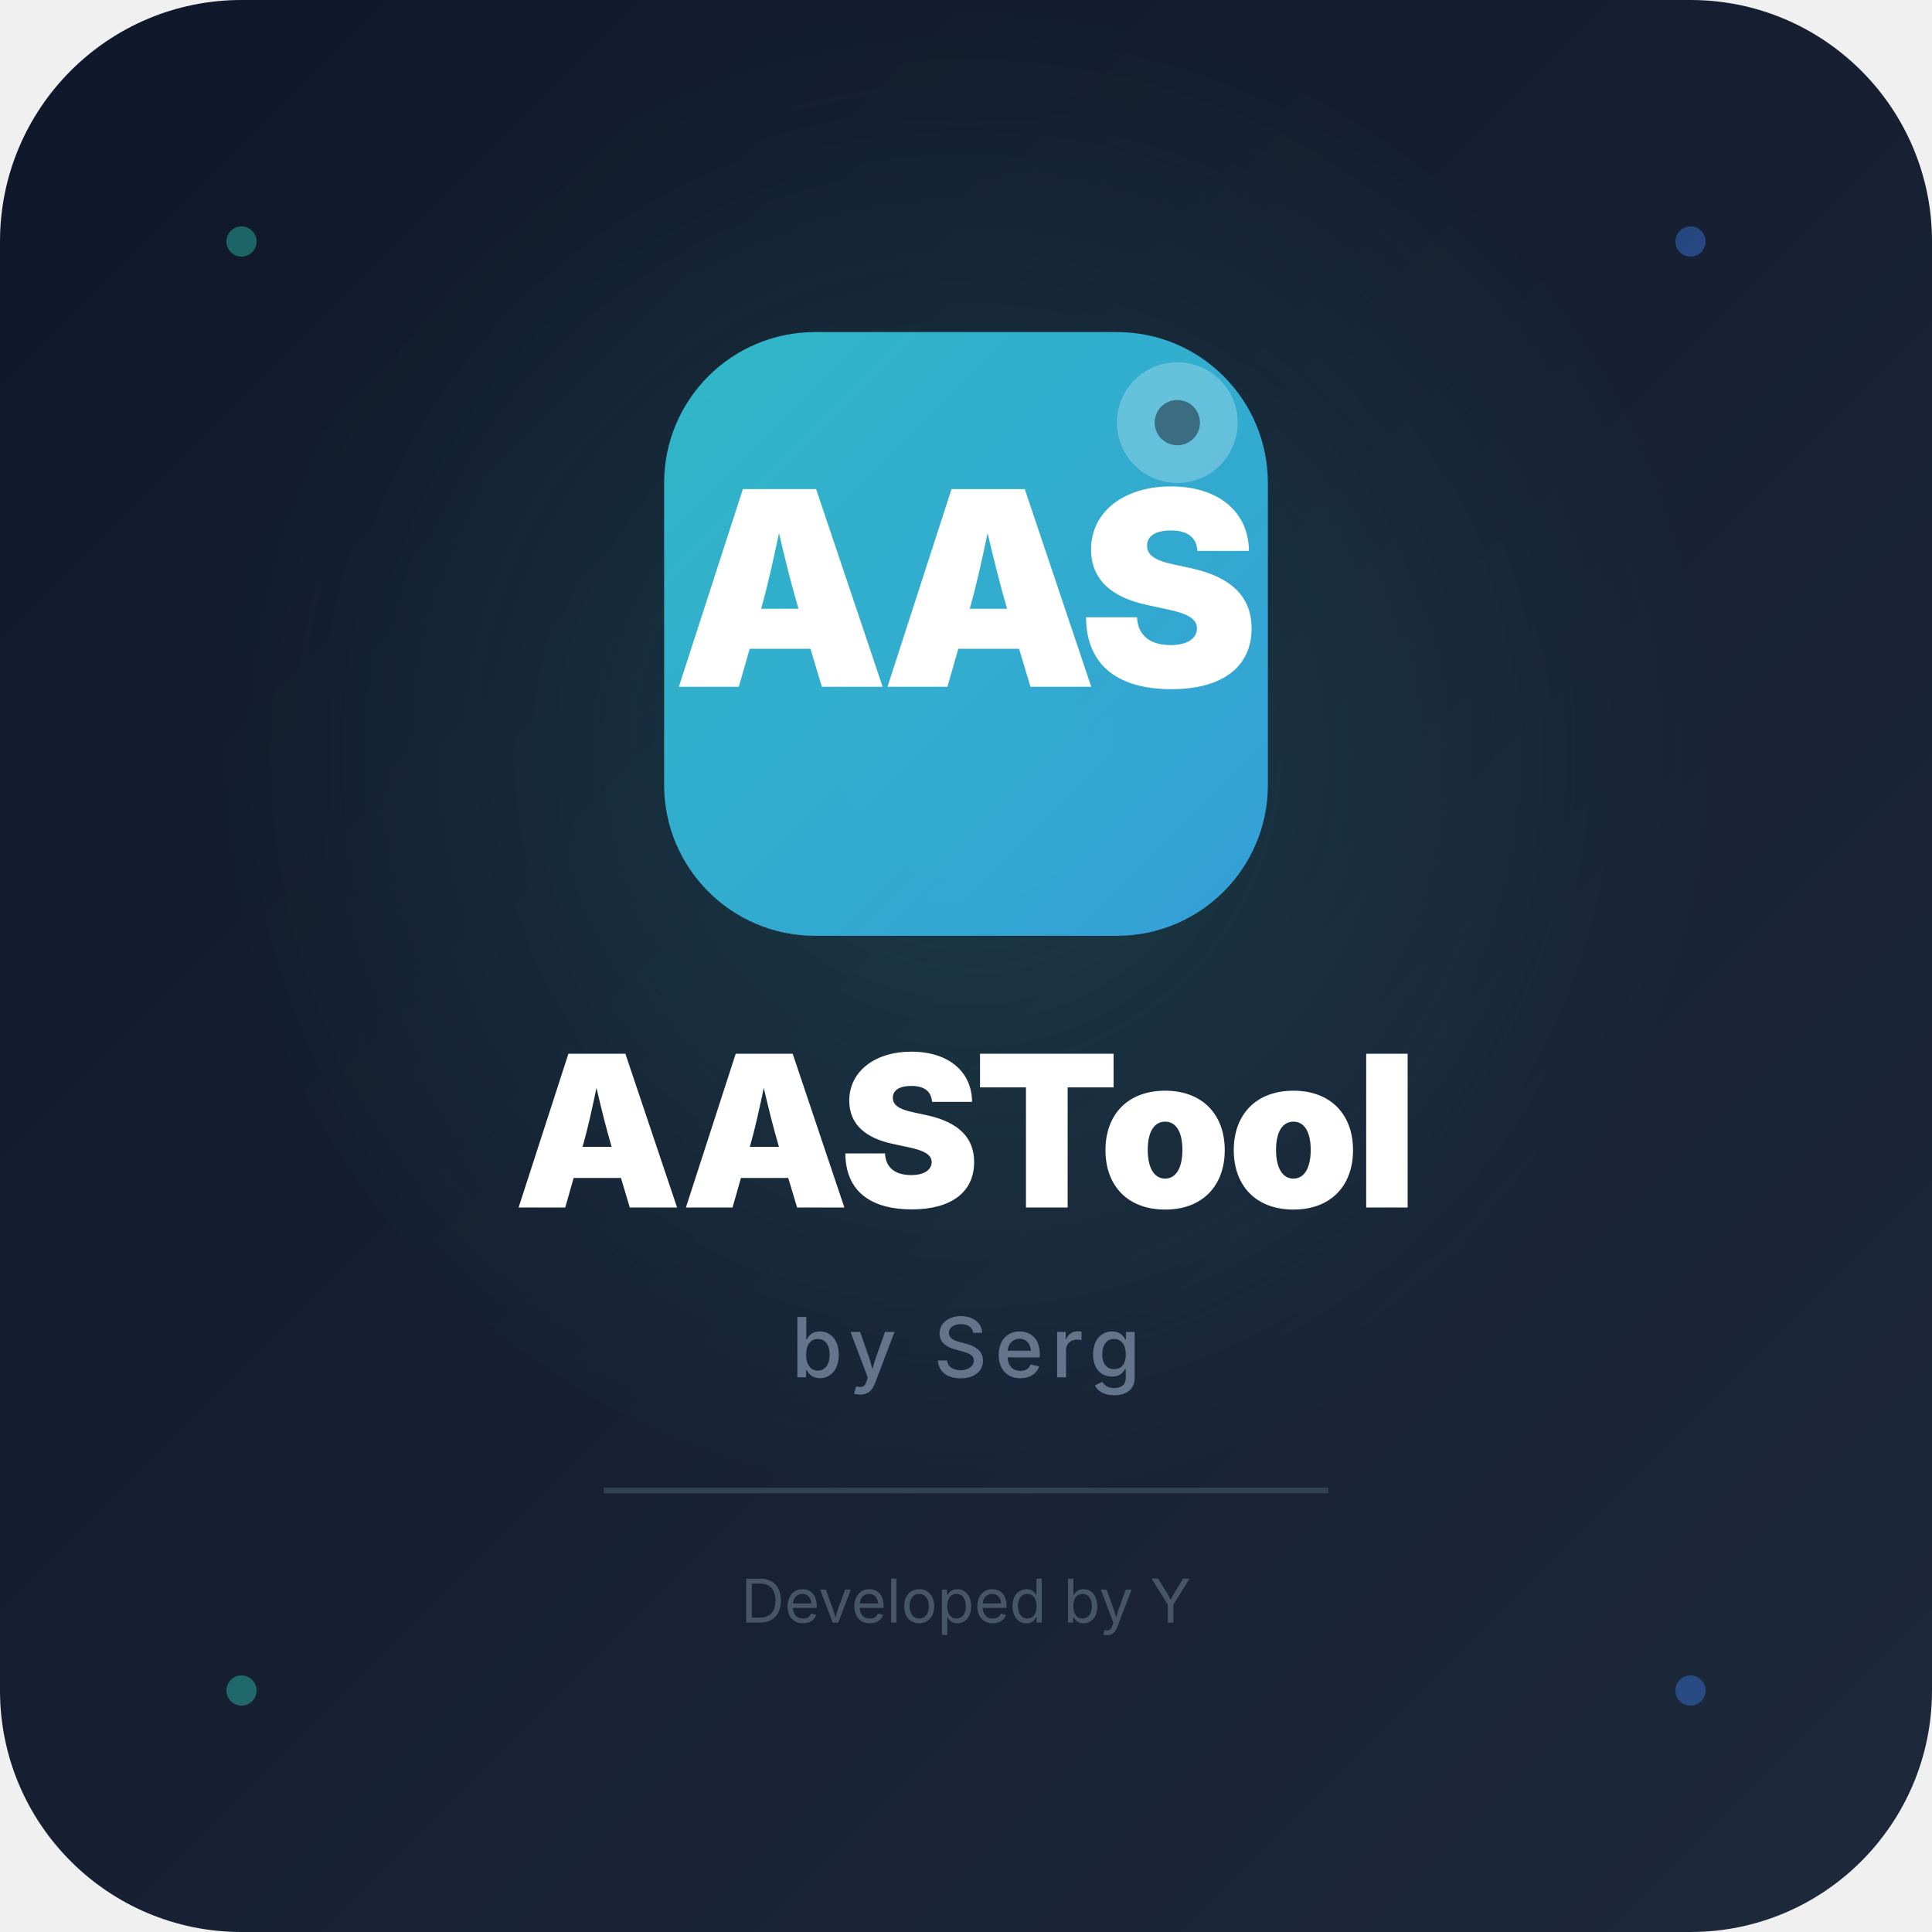
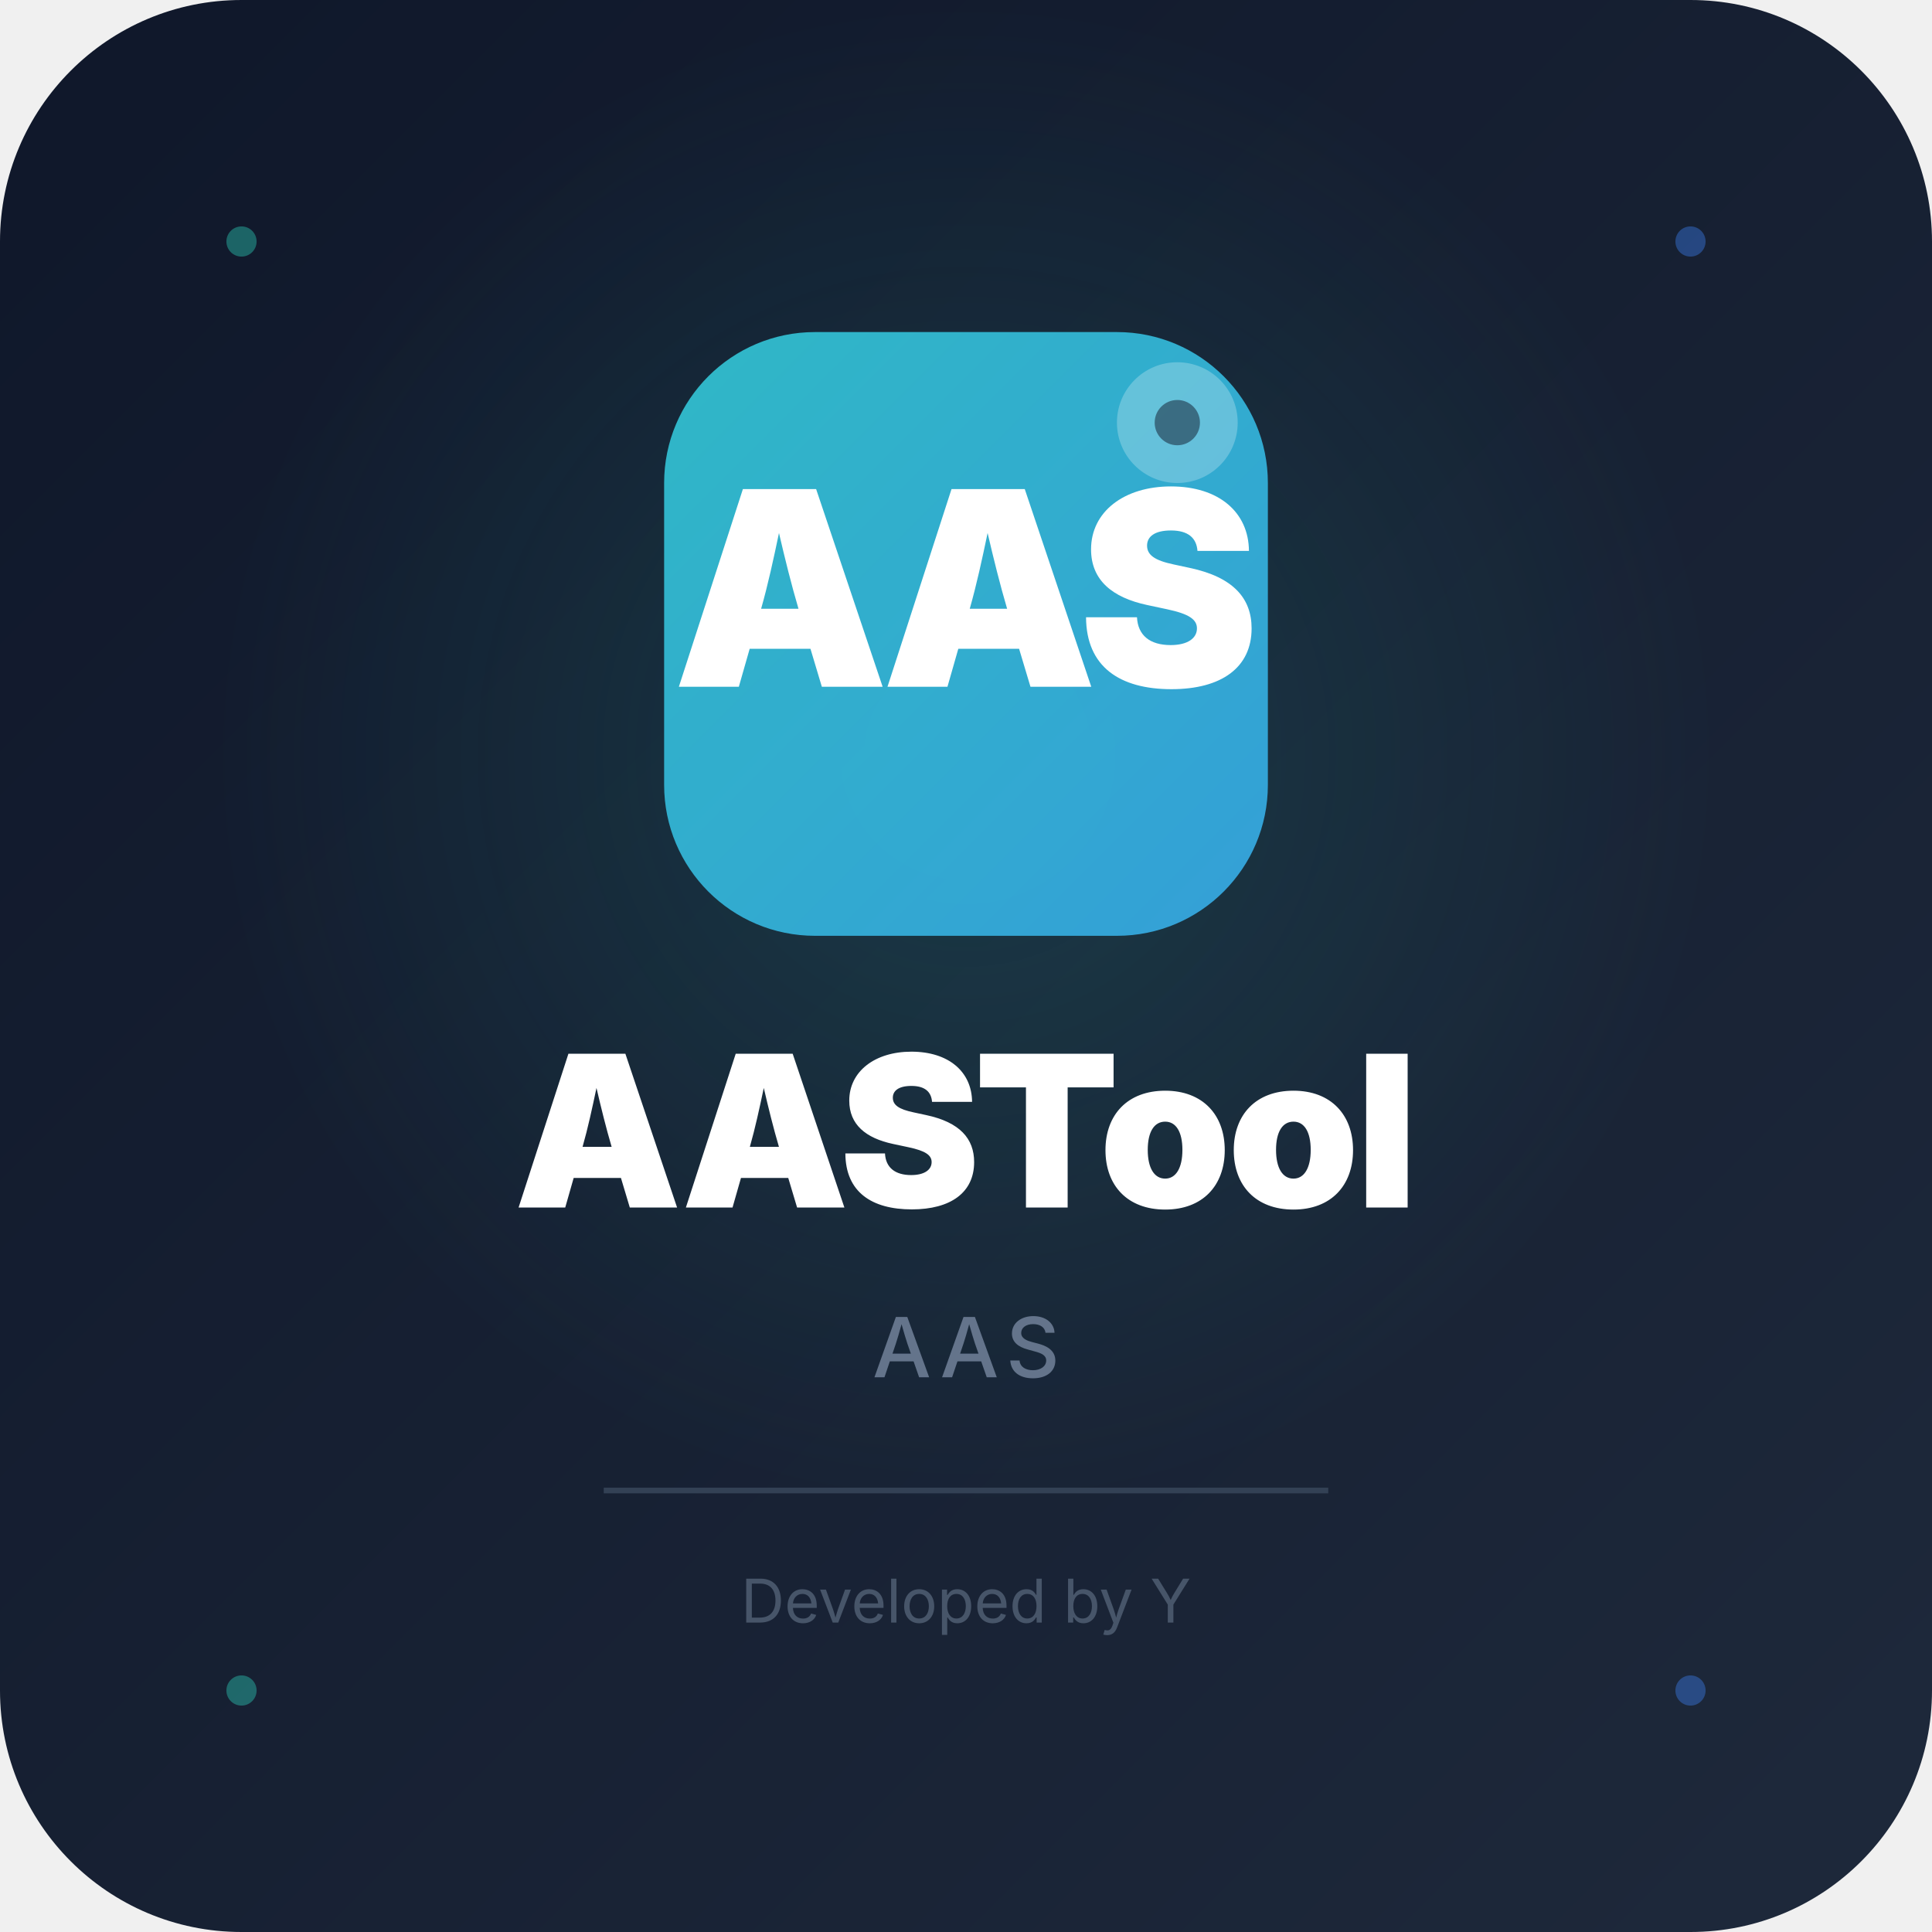
<svg xmlns="http://www.w3.org/2000/svg" viewBox="0 0 512 512" fill="none">
  <defs>
    <linearGradient id="bg-grad" x1="0" y1="0" x2="512" y2="512" gradientUnits="userSpaceOnUse">
      <stop stop-color="#0f172a" />
      <stop offset="1" stop-color="#1e293b" />
    </linearGradient>
    <linearGradient id="brand-grad" x1="0" y1="0" x2="512" y2="512" gradientUnits="userSpaceOnUse">
      <stop stop-color="#2dd4bf" />
      <stop offset="1" stop-color="#3b82f6" />
    </linearGradient>
    <radialGradient id="glow" cx="256" cy="200" r="200" gradientUnits="userSpaceOnUse">
      <stop stop-color="#2dd4bf" stop-opacity="0.15" />
      <stop offset="1" stop-color="#2dd4bf" stop-opacity="0" />
    </radialGradient>
  </defs>
  <rect width="512" height="512" rx="64" fill="url(#bg-grad)" />
  <circle cx="256" cy="200" r="200" fill="url(#glow)" />
  <rect x="176" y="88" width="160" height="160" rx="40" fill="url(#brand-grad)" opacity="0.95" />
  <text x="256" y="182" text-anchor="middle" fill="white" font-size="72" font-weight="900" font-family="system-ui, -apple-system, sans-serif" letter-spacing="-3">AAS</text>
  <circle cx="312" cy="112" r="16" fill="white" opacity="0.25" />
  <circle cx="312" cy="112" r="6" fill="#0f172a" opacity="0.5" />
  <text x="256" y="320" text-anchor="middle" fill="white" font-size="56" font-weight="900" font-family="system-ui, -apple-system, sans-serif" letter-spacing="-1">AASTool</text>
-   <text x="256" y="365" text-anchor="middle" fill="#64748b" font-size="22" font-weight="500" font-family="system-ui, -apple-system, sans-serif" letter-spacing="2">by Serg</text>
+   <text x="256" y="365" text-anchor="middle" fill="#64748b" font-size="22" font-weight="500" font-family="system-ui, -apple-system, sans-serif" letter-spacing="2">AAS</text>
  <line x1="160" y1="395" x2="352" y2="395" stroke="#334155" stroke-width="1.5" />
  <text x="256" y="430" text-anchor="middle" fill="#475569" font-size="16" font-weight="400" font-family="system-ui, -apple-system, sans-serif">Developed by Y</text>
  <circle cx="64" cy="64" r="4" fill="#2dd4bf" opacity="0.4" />
  <circle cx="448" cy="64" r="4" fill="#3b82f6" opacity="0.4" />
  <circle cx="64" cy="448" r="4" fill="#2dd4bf" opacity="0.4" />
  <circle cx="448" cy="448" r="4" fill="#3b82f6" opacity="0.4" />
</svg>
